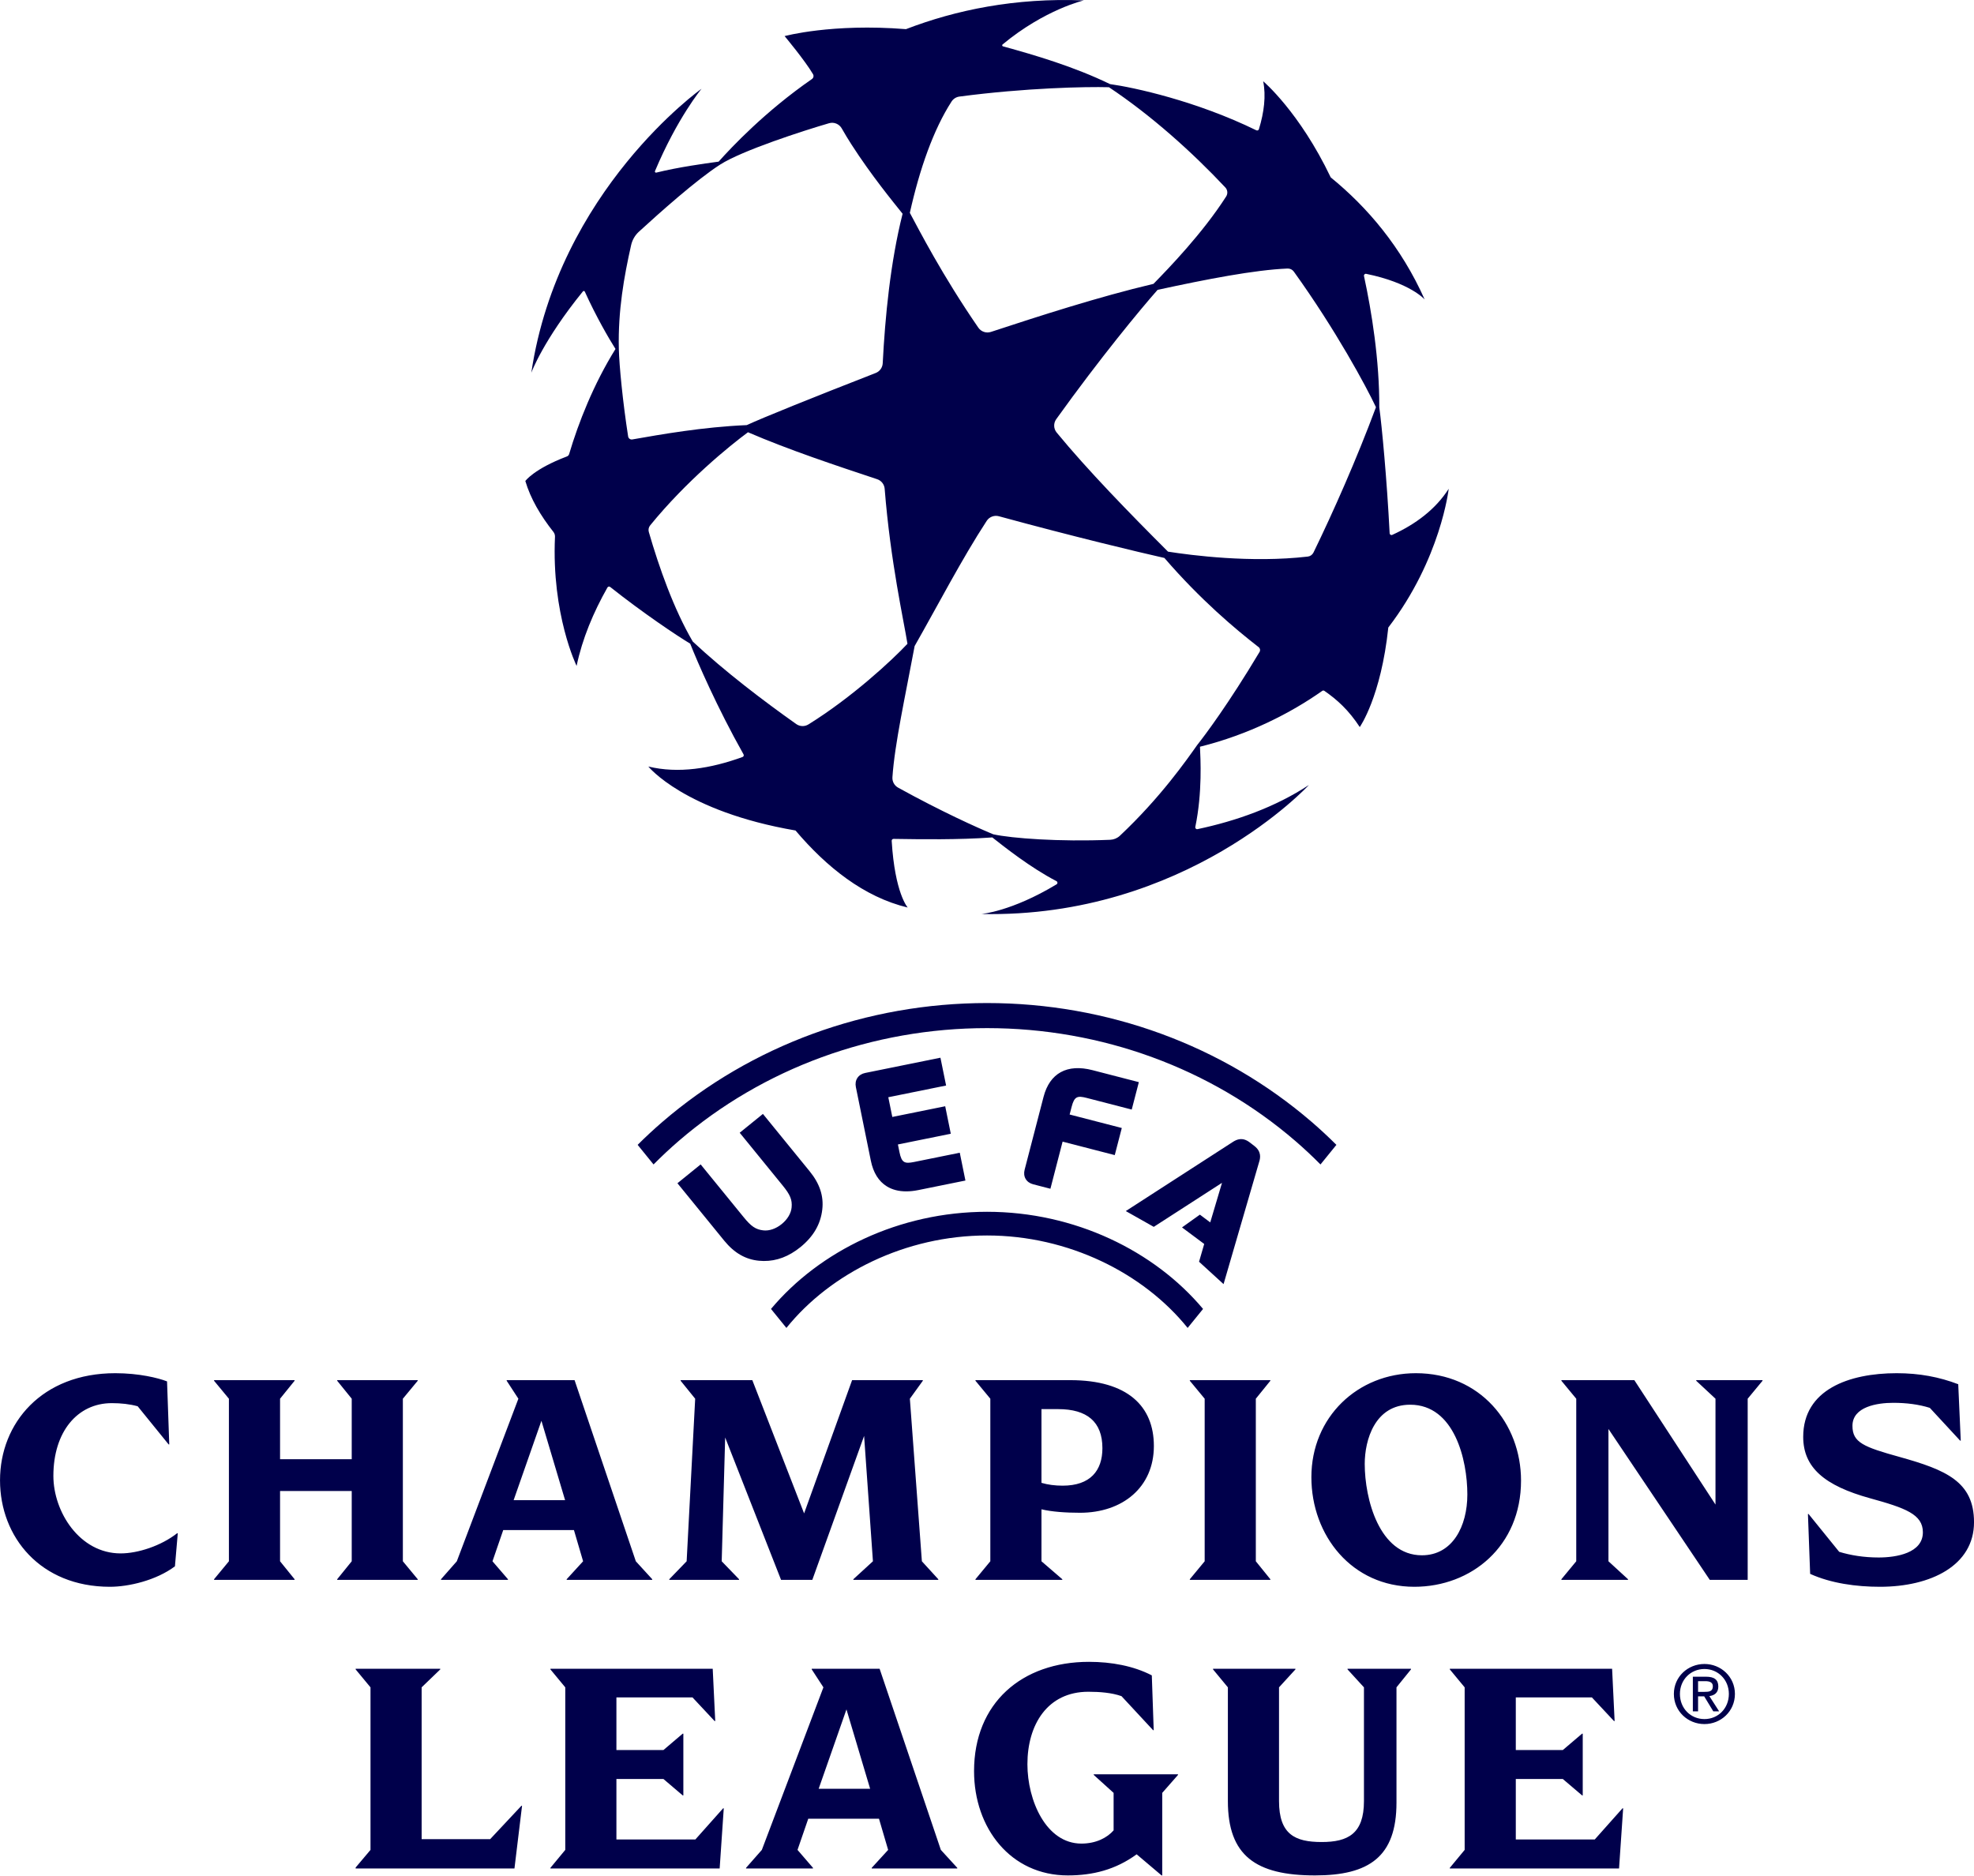
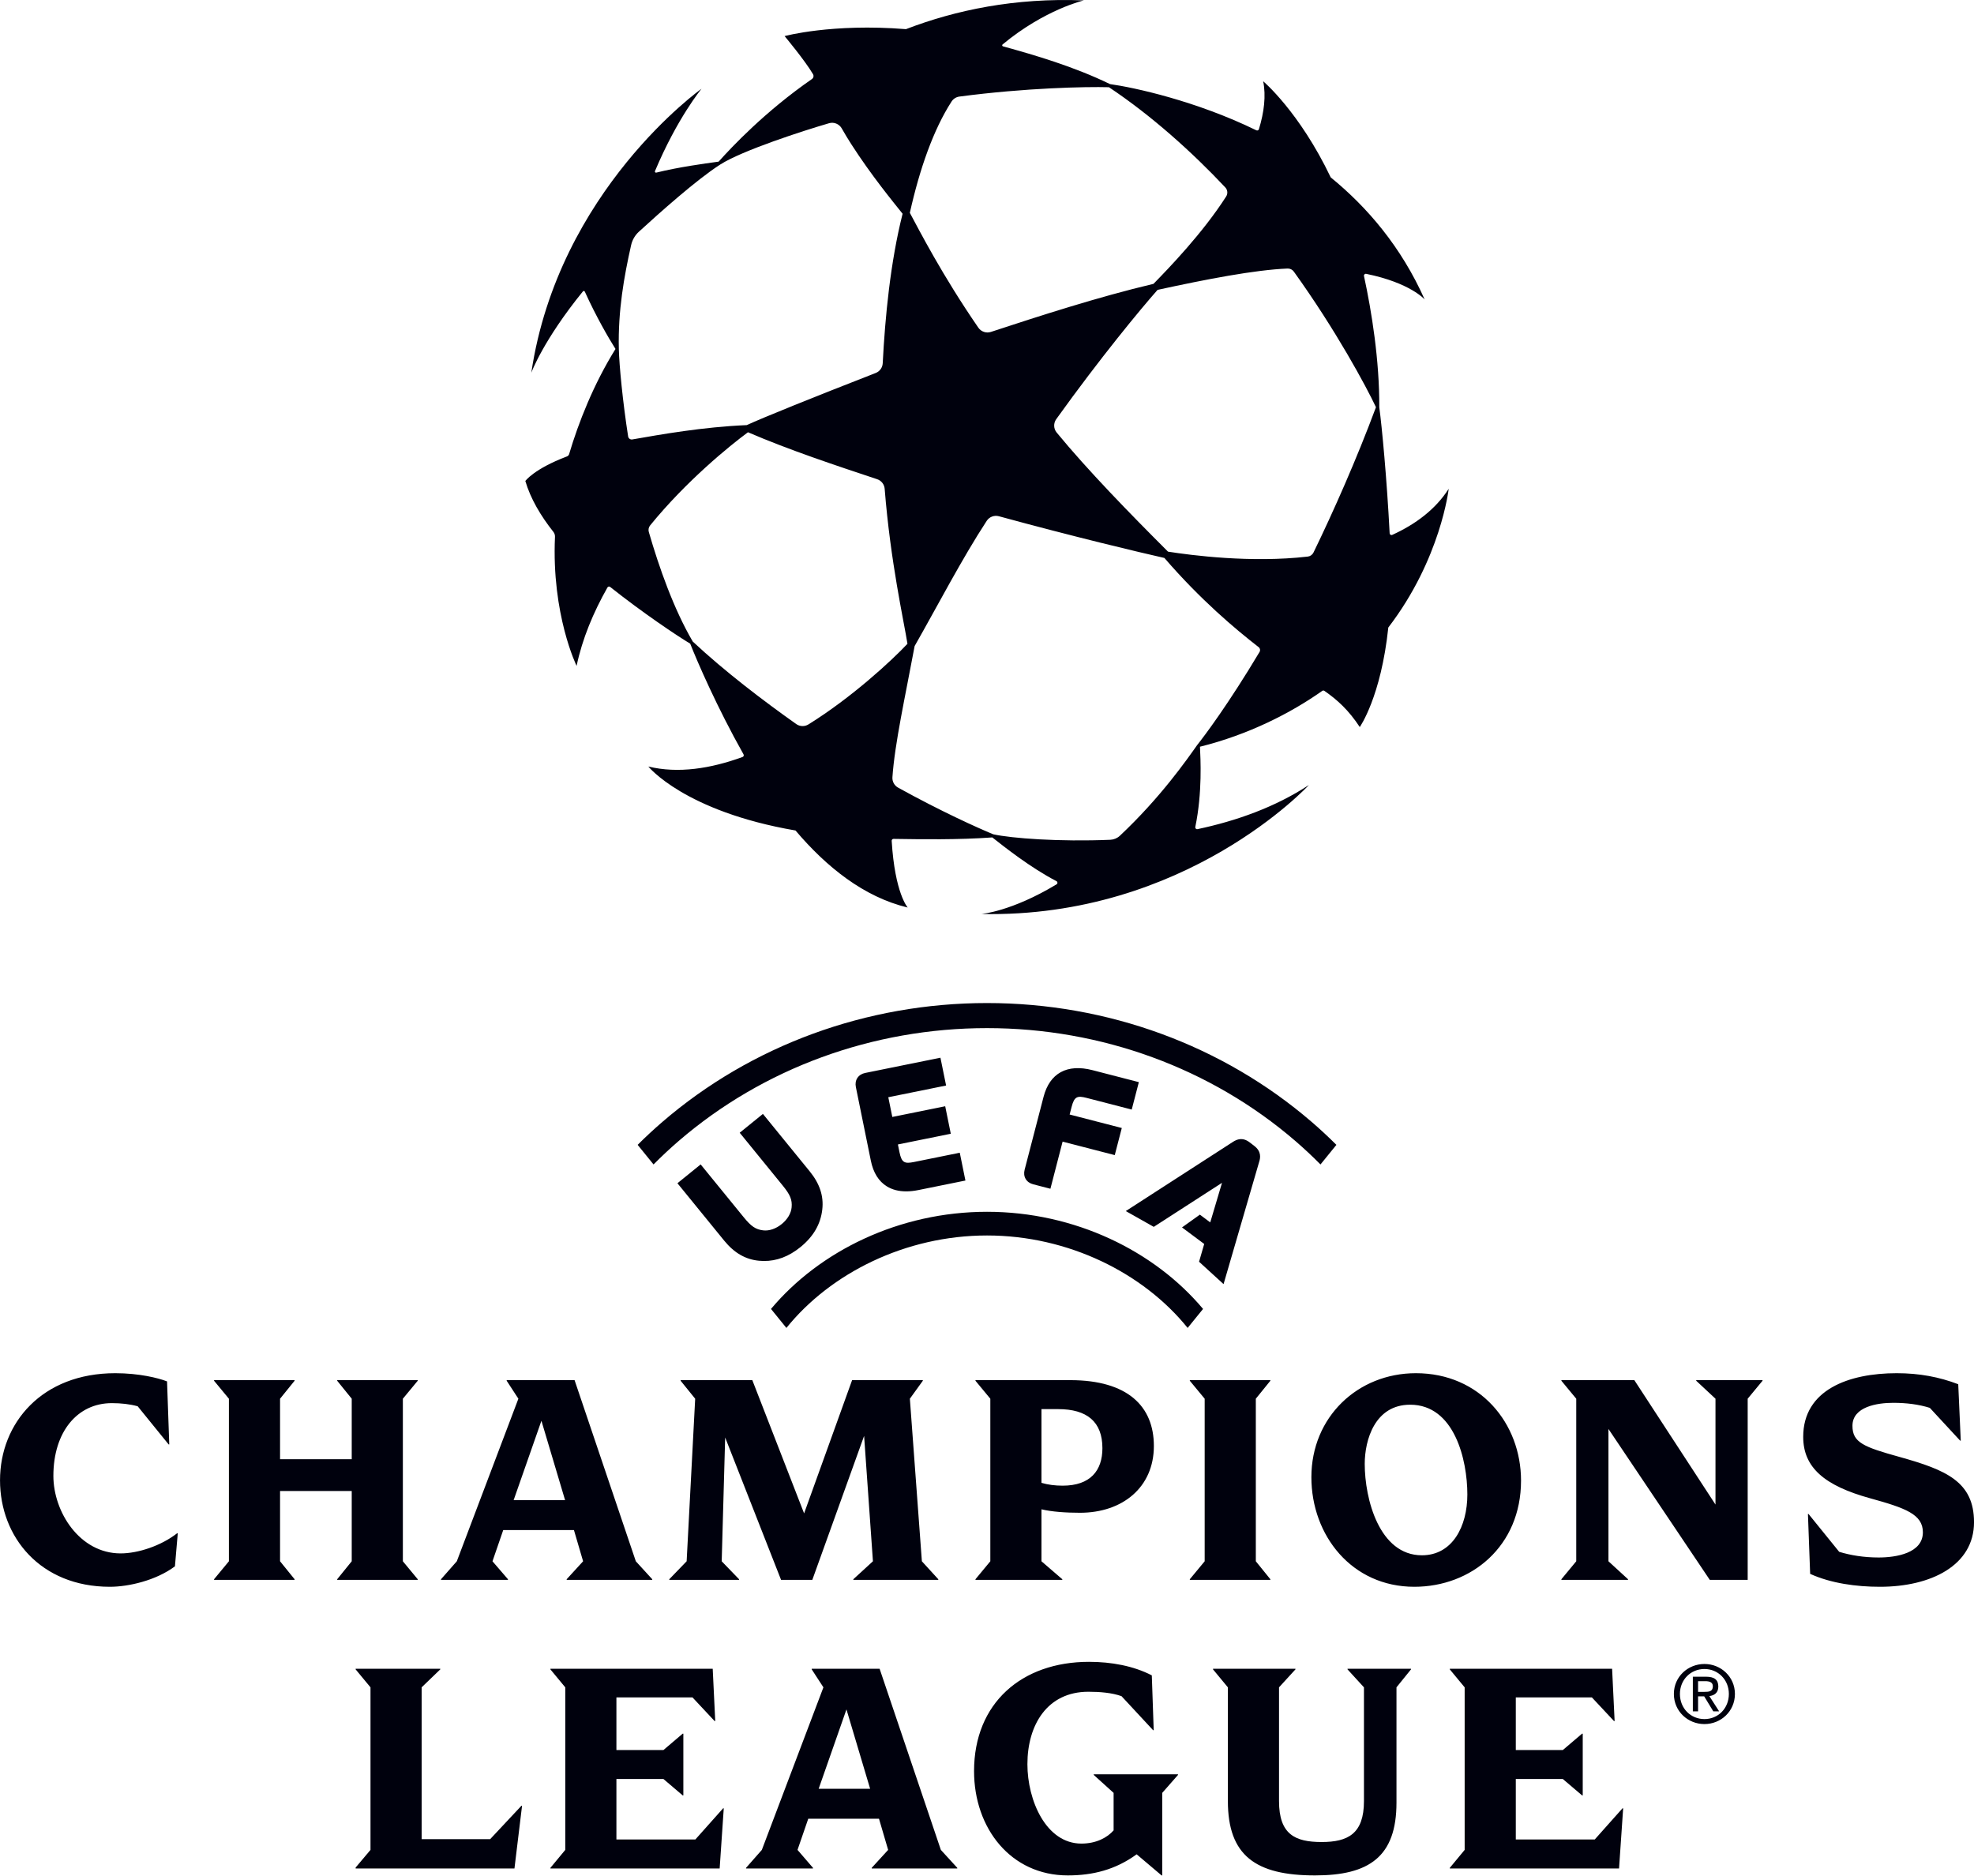
<svg xmlns="http://www.w3.org/2000/svg" width="220.5" height="209.5" fill="none" version="1.1" viewBox="0 0 441 419">
-   <path d="m293.44 123.44c-0.244 0.5-0.727 0.845-1.281 0.909-12.628 1.465-26.046-0.291-31.219-1.103-8.636-8.628-17.985-18.225-24.877-26.612-0.707-0.859-0.741-2.088-0.091-2.992 9.829-13.703 18.83-24.576 22.635-28.881 10.872-2.369 21.713-4.467 29.034-4.766 0.553-0.022 1.079 0.232 1.403 0.681 9.437 13.126 16.187 25.703 18.353 30.299-4.333 11.642-9.546 23.403-13.957 32.466zm-12.048 22.208c-6.961 11.654-12.249 18.68-13.944 20.816-2.3 3.247-8.163 11.706-17.271 20.262-0.581 0.546-1.339 0.86-2.138 0.895-11.406 0.475-22.011-0.325-26.141-1.226-3.497-1.446-11.636-5.106-21.256-10.425-0.839-0.463-1.333-1.367-1.27-2.321 0.502-7.457 2.868-18.079 4.961-29.312 5.175-9.087 10.54-19.455 16.103-27.971 0.586-0.896 1.683-1.313 2.718-1.03 16.657 4.547 31.111 8 36.979 9.32 8.035 9.317 15.821 15.868 21.059 19.929 0.326 0.253 0.41 0.709 0.2 1.063zm-100.78 16.195c-0.844 0.523-1.919 0.495-2.73-0.079-7.253-5.134-15.907-11.695-23.115-18.43-4.252-7.266-7.531-16.565-9.82-24.484-0.148-0.51-0.034-1.062 0.302-1.473 8.088-9.943 17.795-17.81 21.853-20.805 9.155 3.949 19.663 7.433 28.855 10.49 0.94 0.312 1.604 1.155 1.682 2.14 1.296 16.352 4.292 29.576 5.092 34.629-3.432 3.667-12.4 11.98-22.119 18.012zm-40.286-64.342c-1.2-7.719-1.989-15.826-2.076-19.539-0.199-8.573 1.163-16.166 2.745-23.196 0.26-1.151 0.857-2.194 1.728-2.991 4.595-4.209 12.904-11.634 18.148-14.997 4.943-3.169 18.681-7.604 24.346-9.249 1.098-0.32 2.268 0.168 2.833 1.161 0.681 1.196 1.393 2.384 2.148 3.554 4.46 6.943 9.375 12.92 11.445 15.509-2.744 10.894-3.91 23.109-4.441 33.413-0.05 0.967-0.666 1.813-1.569 2.166-14.333 5.591-25.166 9.965-28.806 11.645-9.848 0.415-19.228 2.094-25.559 3.2-0.449 0.079-0.872-0.226-0.942-0.674zm72.254-74.816c0.392-0.608 1.034-1.014 1.752-1.109 14.739-1.947 28.224-2.233 33.407-2.09 9.432 6.272 18.649 14.547 26.005 22.395 0.515 0.55 0.592 1.378 0.185 2.014-5.249 8.209-12.883 16.09-16.236 19.522-12.436 2.943-25.62 7.227-36.321 10.739-1.041 0.341-2.185-0.046-2.807-0.948-8.12-11.794-13.28-21.905-15.303-25.656 2.196-9.833 5.267-18.589 9.318-24.865zm98.455 96.817c-0.264 0.119-0.567-0.067-0.582-0.355-0.618-12.107-1.732-23.871-2.315-28.173 0.047-10.456-1.687-21.306-3.417-29.306-0.062-0.289 0.194-0.548 0.485-0.489 9.894 2.02 13.07 5.724 13.07 5.724-5.238-11.741-12.785-20.589-20.988-27.276-7.013-14.68-15.085-21.47-15.085-21.47 0.653 3.247 0.203 6.919-0.954 10.709-0.073 0.241-0.349 0.356-0.576 0.246-13.442-6.571-27.322-9.572-32.691-10.323-8.023-3.898-16.786-6.478-23.912-8.434-0.19-0.052-0.242-0.298-0.089-0.425 9.458-7.846 18.158-9.844 18.158-9.844-15.402-0.617-28.659 2.168-39.744 6.426-16.562-1.326-27.112 1.552-27.112 1.552s4.573 5.471 6.351 8.516c0.214 0.368 0.102 0.841-0.249 1.083-10.417 7.218-17.891 15.148-20.838 18.449-3.283 0.444-8.969 1.229-13.935 2.452-0.198 0.049-0.366-0.15-0.286-0.337 4.973-11.838 10.394-18.391 10.394-18.391s-31.964 22.681-38.023 63.438c0 0 2.632-7.225 11.532-18.175 0.117-0.143 0.344-0.115 0.42 0.054 2.522 5.579 5.405 10.534 6.854 12.808-4.895 7.874-8.274 16.459-10.355 23.485-0.072 0.244-0.256 0.44-0.496 0.53-7.403 2.808-9.289 5.487-9.289 5.487 1.151 3.928 3.411 7.757 6.266 11.366 0.248 0.312 0.374 0.702 0.357 1.1-0.786 17.394 4.83 28.843 4.83 28.843 1.268-6.075 3.751-11.976 6.887-17.514 0.125-0.221 0.419-0.276 0.617-0.119 7.306 5.798 14.874 10.867 17.877 12.667 1.549 3.952 5.984 14.207 11.91 24.728 0.124 0.222 0.023 0.503-0.216 0.59-7.096 2.583-14.376 3.752-21.051 2.128 0 0 8.05 10.02 32.882 14.293 6.889 8.134 15.273 14.87 25.064 17.21 0 0-2.87-3.152-3.579-14.898-0.015-0.238 0.176-0.441 0.415-0.437 6.131 0.092 14.448 0.225 22.061-0.327 2.698 2.125 8.586 6.79 14.329 9.763 0.286 0.148 0.304 0.55 0.029 0.717-10.095 6.097-16.812 6.628-16.812 6.628 45.727 0.973 73.182-28.815 73.182-28.815-7.532 4.949-16.23 8.026-24.888 9.859-0.292 0.062-0.548-0.196-0.487-0.488 1.608-7.769 1.157-15.281 1.044-17.928 10.849-2.688 20.313-7.53 27.32-12.48 0.141-0.1 0.33-0.101 0.473-2e-3 2.917 2.027 5.413 4.301 7.904 8.087 0 0 4.744-6.704 6.376-22.237 11.746-15.316 13.492-30.993 13.492-30.993-2.947 4.603-7.397 7.92-12.61 10.297zm-90.53 151.23c-19.613 0-37.407 8.757-48.261 21.705l3.443 4.242c9.857-12.24 26.626-20.656 44.818-20.656 18.194 0 34.962 8.416 44.819 20.656l3.443-4.242c-10.855-12.948-28.648-21.705-48.262-21.705zm-45.877 2.749c-1.29 1.047-2.79 1.558-4.114 1.401-1.678-0.192-2.697-0.878-4.367-2.935l-9.618-11.799-5.186 4.206 10.475 12.86c2.226 2.723 4.764 4.181 7.755 4.455 0.354 0.033 0.704 0.051 1.05 0.054 2.9 0.025 5.593-0.995 8.203-3.102 2.907-2.37 4.503-5.121 4.877-8.411 0.34-2.981-0.571-5.758-2.791-8.488l-10.473-12.856-5.186 4.206 9.614 11.805v2e-3c1.676 2.049 2.139 3.186 1.984 4.867-0.116 1.323-0.926 2.685-2.223 3.735zm35.47-37.172-16.8 3.403c-0.767 0.155-1.374 0.538-1.751 1.11-0.381 0.571-0.498 1.276-0.343 2.041l3.348 16.461c0.545 2.677 1.748 4.605 3.576 5.731 1.209 0.744 2.659 1.116 4.33 1.115 0.851-1e-3 1.76-0.099 2.722-0.294l10.5-2.126-1.263-6.214-10.215 2.07c-2.091 0.422-2.77 0.191-3.247-2.151l-0.359-1.766 11.815-2.393-1.249-6.143-11.816 2.392-0.897-4.407 12.913-2.616-1.264-6.213zm32.668 8.982 10.067 2.602 1.591-6.126-10.352-2.676c-5.674-1.467-9.56 0.653-10.94 5.968l-4.227 16.278c-0.195 0.756-0.116 1.465 0.231 2.055 0.347 0.589 0.93 1.003 1.687 1.199l3.843 0.993 2.724-10.528 11.651 3.012 1.574-6.055-11.655-3.014 0.453-1.74c0.599-2.308 1.289-2.502 3.353-1.968zm52.237 14.867 3.554-4.379c-1.765-1.762-3.602-3.472-5.516-5.12-19.887-17.131-45.648-26.564-72.536-26.564-26.887 0-52.647 9.433-72.536 26.564-1.913 1.648-3.751 3.357-5.516 5.119l3.554 4.379c1.795-1.812 3.671-3.569 5.63-5.258 18.87-16.252 43.327-25.202 68.868-25.202s49.998 8.95 68.867 25.202c1.961 1.689 3.836 3.446 5.631 5.259zm-27.13 21.732 1.153-3.969-4.96-3.698 3.994-2.855 2.313 1.734 2.627-8.839-15.244 9.836-6.249-3.528 23.911-15.441c0.922-0.596 2.183-1.121 3.779 0.104l1.022 0.786c1.611 1.238 1.381 2.656 1.066 3.615l-7.937 27.256-5.475-5.001zm-112.53 129.08h-17.634v-13.513h10.509l4.302 3.661h0.144v-13.795h-0.144l-4.302 3.661h-10.509v-11.755h17l4.938 5.28h0.14l-0.564-11.686h-36.258v0.143l3.319 4.011v36.317l-3.319 4.01v0.141h37.81l0.917-13.442h-0.143l-6.206 6.967zm6.662-89.816 12.487 31.813h6.983l11.569-32.163 1.973 28.008-4.374 4.011v0.144h18.974v-0.144l-3.665-4.011-2.684-36.317 2.894-4.011v-0.139h-15.799l-10.723 29.768-11.569-29.768h-16.011v0.139l3.246 4.011-1.907 36.317-3.876 4.011v0.144h15.585v-0.144l-3.877-4.011 0.774-27.658zm-52.504 89.745h-15.305v-33.922l4.163-4.011v-0.143h-18.907v0.143l3.319 4.011v36.317l-3.319 3.939v0.212h35.48l1.695-14.003h-0.144l-6.983 7.457zm-34.17-58.076v0.144h17.989v-0.144l-3.319-4.011v-36.317l3.319-4.011v-0.139h-17.989v0.139l3.246 4.011v13.514h-16.011v-13.514l3.246-4.011v-0.139h-17.988v0.139l3.316 4.011v36.317l-3.316 4.011v0.144h17.988v-0.144l-3.246-4.011v-15.694h16.011v15.694l-3.246 4.011zm280.94 58.147h-17.635v-13.513h10.508l4.303 3.661h0.143v-13.795h-0.143l-4.303 3.661h-10.508v-11.755h17.001l4.936 5.28h0.14l-0.562-11.686h-36.258v0.143l3.318 4.011v36.317l-3.318 4.01v0.141h37.809l0.918-13.442h-0.144l-6.205 6.967zm-161.88-11.332-5.288-17.732-6.209 17.732h11.497zm15.8 13.656 3.668 4.01v0.141h-19.113v-0.141l3.668-4.01-2.045-6.967h-15.8l-2.401 6.967 3.457 4.01v0.141h-14.953v-0.141l3.528-4.01 13.754-36.317-2.611-4.011v-0.143h15.165l13.683 40.471zm-183.24-66.24c-9.172 0-15.026-9.292-15.026-17.317 0-9.852 5.36-16.255 13.049-16.255 2.045 0 4.022 0.211 5.786 0.7l6.911 8.519h0.142l-0.494-14.077c-1.977-0.773-6.277-1.831-11.569-1.831-16.362 0-25.745 11.122-25.745 23.931 0 12.67 9.028 23.787 24.546 23.787 4.162 0 10.299-1.405 14.531-4.572l0.634-7.39h-0.14c-3.596 2.814-8.749 4.505-12.626 4.505zm256.85 5.769-3.245-4.011v-36.317l3.245-4.011v-0.139h-17.988v0.139l3.316 4.011v36.317l-3.316 4.011v0.144h17.988v-0.144zm-39.458 43.719 4.442 4.015v8.375c-1.412 1.617-3.88 2.953-7.193 2.953-7.901 0-12.063-9.641-12.063-17.735 0-8.798 4.446-16.187 13.614-16.187 2.539 0 5.22 0.212 7.405 0.983l7.055 7.6h0.14l-0.424-12.244c-4.09-2.112-9.028-3.023-14.036-3.023-15.023 0-25.675 9.219-25.675 24.42 0 12.736 8.183 23.297 20.949 23.297 5.574 0 10.651-1.269 15.377-4.715l5.57 4.715h0.144v-18.439l3.525-4.015v-0.14h-18.83v0.14zm-11.675-65.253c1.412 0.422 3.032 0.632 4.726 0.632 6.209 0 8.889-3.378 8.889-8.376 0-5.913-3.457-8.726-9.878-8.726h-3.737v16.47zm-11.425 17.523v-36.317l-3.318-4.011v-0.139h21.163c12.838 0 18.692 5.837 18.692 14.711 0 9.218-6.983 14.918-16.505 14.918-3.103 0-6.278-0.212-8.607-0.773v11.611l4.655 4.011v0.144h-19.398v-0.144l3.318-4.011zm106.57-14.921c0-7.74-2.891-20.058-12.769-20.058-7.9 0-10.157 7.882-10.157 13.23 0 7.814 3.246 20.412 12.77 20.412 6.839 0 10.156-6.477 10.156-13.584zm-11.851 20.62c-13.966 0-22.994-11.472-22.994-24.488 0-13.445 10.368-23.23 23.348-23.23 14.317 0 23.488 11.193 23.488 24.002 0 14.639-11.074 23.716-23.842 23.716zm-14.917 18.455 3.669 4.011v25.41c0 7.318-3.597 9.148-9.452 9.148-5.926 0-9.522-1.691-9.522-9.148v-25.41l3.668-4.011v-0.143h-18.412v0.143l3.317 4.011v25.41c0 12.172 6.207 16.609 19.466 16.609 12.063 0 18.2-4.154 18.2-16.259v-25.76l3.242-4.011v-0.143h-14.176v0.143zm85.191 5.483c0-3.172-2.411-5.57-5.453-5.57-3.075 0-5.482 2.398-5.482 5.57 0 3.237 2.407 5.619 5.482 5.619 3.042 0 5.453-2.382 5.453-5.619zm1.353 0c0 3.894-3.143 6.734-6.806 6.734-3.695 0-6.833-2.84-6.833-6.734 0-3.847 3.138-6.691 6.833-6.691 3.663 0 6.806 2.844 6.806 6.691zm-6.816-0.464c0.992 0 1.885-0.054 1.885-1.249 0-0.963-0.872-1.137-1.699-1.137h-1.603v2.386h1.417zm1.102 0.947 2.19 3.41h-1.306l-2.039-3.355h-1.364v3.355h-1.167v-7.74h2.954c1.834 0 2.737 0.675 2.737 2.199 0 1.386-0.872 1.984-2.005 2.131zm-2.932-70.448 4.304 4.011v23.648l-18.13-27.798h-16.294v0.139l3.317 4.011v36.317l-3.317 4.011v0.144h14.883v-0.144l-4.371-4.011v-29.561l22.639 33.716h8.466v-40.472l3.314-4.011v-0.139h-14.811v0.139zm45.484 17.034c-8.112-2.252-10.58-3.238-10.58-6.967 0-4.293 5.574-5.14 9.1-5.14 2.963 0 5.714 0.35 8.183 1.126l6.771 7.321h0.14l-0.563-12.601c-4.235-1.616-8.677-2.464-13.754-2.464-10.652 0-20.88 3.661-20.88 14.221 0 6.825 4.726 10.907 14.954 13.724 7.901 2.181 11.781 3.587 11.781 7.6 0 4.644-5.926 5.628-9.878 5.628-3.314 0-6.277-0.491-8.818-1.266l-6.839-8.445h-0.143l0.494 13.371c4.658 2.112 10.3 2.885 15.588 2.885 11.427 0 21.021-4.783 21.021-14.425 0-9.08-6.277-11.683-16.577-14.568zm-309.68 9.641h11.497l-5.288-17.737-6.209 17.737zm-1.268 17.808h-14.954v-0.144l3.529-4.011 13.754-36.317-2.611-4.011v-0.139h15.164l13.684 40.467 3.668 4.011v0.144h-19.114v-0.144l3.669-4.011-2.046-6.967h-15.8l-2.4 6.967 3.457 4.011v0.144z" fill="#00004b" />
+   <path d="m293.44 123.44c-0.244 0.5-0.727 0.845-1.281 0.909-12.628 1.465-26.046-0.291-31.219-1.103-8.636-8.628-17.985-18.225-24.877-26.612-0.707-0.859-0.741-2.088-0.091-2.992 9.829-13.703 18.83-24.576 22.635-28.881 10.872-2.369 21.713-4.467 29.034-4.766 0.553-0.022 1.079 0.232 1.403 0.681 9.437 13.126 16.187 25.703 18.353 30.299-4.333 11.642-9.546 23.403-13.957 32.466zm-12.048 22.208c-6.961 11.654-12.249 18.68-13.944 20.816-2.3 3.247-8.163 11.706-17.271 20.262-0.581 0.546-1.339 0.86-2.138 0.895-11.406 0.475-22.011-0.325-26.141-1.226-3.497-1.446-11.636-5.106-21.256-10.425-0.839-0.463-1.333-1.367-1.27-2.321 0.502-7.457 2.868-18.079 4.961-29.312 5.175-9.087 10.54-19.455 16.103-27.971 0.586-0.896 1.683-1.313 2.718-1.03 16.657 4.547 31.111 8 36.979 9.32 8.035 9.317 15.821 15.868 21.059 19.929 0.326 0.253 0.41 0.709 0.2 1.063zm-100.78 16.195c-0.844 0.523-1.919 0.495-2.73-0.079-7.253-5.134-15.907-11.695-23.115-18.43-4.252-7.266-7.531-16.565-9.82-24.484-0.148-0.51-0.034-1.062 0.302-1.473 8.088-9.943 17.795-17.81 21.853-20.805 9.155 3.949 19.663 7.433 28.855 10.49 0.94 0.312 1.604 1.155 1.682 2.14 1.296 16.352 4.292 29.576 5.092 34.629-3.432 3.667-12.4 11.98-22.119 18.012zm-40.286-64.342c-1.2-7.719-1.989-15.826-2.076-19.539-0.199-8.573 1.163-16.166 2.745-23.196 0.26-1.151 0.857-2.194 1.728-2.991 4.595-4.209 12.904-11.634 18.148-14.997 4.943-3.169 18.681-7.604 24.346-9.249 1.098-0.32 2.268 0.168 2.833 1.161 0.681 1.196 1.393 2.384 2.148 3.554 4.46 6.943 9.375 12.92 11.445 15.509-2.744 10.894-3.91 23.109-4.441 33.413-0.05 0.967-0.666 1.813-1.569 2.166-14.333 5.591-25.166 9.965-28.806 11.645-9.848 0.415-19.228 2.094-25.559 3.2-0.449 0.079-0.872-0.226-0.942-0.674zm72.254-74.816c0.392-0.608 1.034-1.014 1.752-1.109 14.739-1.947 28.224-2.233 33.407-2.09 9.432 6.272 18.649 14.547 26.005 22.395 0.515 0.55 0.592 1.378 0.185 2.014-5.249 8.209-12.883 16.09-16.236 19.522-12.436 2.943-25.62 7.227-36.321 10.739-1.041 0.341-2.185-0.046-2.807-0.948-8.12-11.794-13.28-21.905-15.303-25.656 2.196-9.833 5.267-18.589 9.318-24.865zm98.455 96.817c-0.264 0.119-0.567-0.067-0.582-0.355-0.618-12.107-1.732-23.871-2.315-28.173 0.047-10.456-1.687-21.306-3.417-29.306-0.062-0.289 0.194-0.548 0.485-0.489 9.894 2.02 13.07 5.724 13.07 5.724-5.238-11.741-12.785-20.589-20.988-27.276-7.013-14.68-15.085-21.47-15.085-21.47 0.653 3.247 0.203 6.919-0.954 10.709-0.073 0.241-0.349 0.356-0.576 0.246-13.442-6.571-27.322-9.572-32.691-10.323-8.023-3.898-16.786-6.478-23.912-8.434-0.19-0.052-0.242-0.298-0.089-0.425 9.458-7.846 18.158-9.844 18.158-9.844-15.402-0.617-28.659 2.168-39.744 6.426-16.562-1.326-27.112 1.552-27.112 1.552s4.573 5.471 6.351 8.516c0.214 0.368 0.102 0.841-0.249 1.083-10.417 7.218-17.891 15.148-20.838 18.449-3.283 0.444-8.969 1.229-13.935 2.452-0.198 0.049-0.366-0.15-0.286-0.337 4.973-11.838 10.394-18.391 10.394-18.391s-31.964 22.681-38.023 63.438c0 0 2.632-7.225 11.532-18.175 0.117-0.143 0.344-0.115 0.42 0.054 2.522 5.579 5.405 10.534 6.854 12.808-4.895 7.874-8.274 16.459-10.355 23.485-0.072 0.244-0.256 0.44-0.496 0.53-7.403 2.808-9.289 5.487-9.289 5.487 1.151 3.928 3.411 7.757 6.266 11.366 0.248 0.312 0.374 0.702 0.357 1.1-0.786 17.394 4.83 28.843 4.83 28.843 1.268-6.075 3.751-11.976 6.887-17.514 0.125-0.221 0.419-0.276 0.617-0.119 7.306 5.798 14.874 10.867 17.877 12.667 1.549 3.952 5.984 14.207 11.91 24.728 0.124 0.222 0.023 0.503-0.216 0.59-7.096 2.583-14.376 3.752-21.051 2.128 0 0 8.05 10.02 32.882 14.293 6.889 8.134 15.273 14.87 25.064 17.21 0 0-2.87-3.152-3.579-14.898-0.015-0.238 0.176-0.441 0.415-0.437 6.131 0.092 14.448 0.225 22.061-0.327 2.698 2.125 8.586 6.79 14.329 9.763 0.286 0.148 0.304 0.55 0.029 0.717-10.095 6.097-16.812 6.628-16.812 6.628 45.727 0.973 73.182-28.815 73.182-28.815-7.532 4.949-16.23 8.026-24.888 9.859-0.292 0.062-0.548-0.196-0.487-0.488 1.608-7.769 1.157-15.281 1.044-17.928 10.849-2.688 20.313-7.53 27.32-12.48 0.141-0.1 0.33-0.101 0.473-2e-3 2.917 2.027 5.413 4.301 7.904 8.087 0 0 4.744-6.704 6.376-22.237 11.746-15.316 13.492-30.993 13.492-30.993-2.947 4.603-7.397 7.92-12.61 10.297zm-90.53 151.23c-19.613 0-37.407 8.757-48.261 21.705l3.443 4.242c9.857-12.24 26.626-20.656 44.818-20.656 18.194 0 34.962 8.416 44.819 20.656l3.443-4.242c-10.855-12.948-28.648-21.705-48.262-21.705zm-45.877 2.749c-1.29 1.047-2.79 1.558-4.114 1.401-1.678-0.192-2.697-0.878-4.367-2.935l-9.618-11.799-5.186 4.206 10.475 12.86c2.226 2.723 4.764 4.181 7.755 4.455 0.354 0.033 0.704 0.051 1.05 0.054 2.9 0.025 5.593-0.995 8.203-3.102 2.907-2.37 4.503-5.121 4.877-8.411 0.34-2.981-0.571-5.758-2.791-8.488l-10.473-12.856-5.186 4.206 9.614 11.805v2e-3c1.676 2.049 2.139 3.186 1.984 4.867-0.116 1.323-0.926 2.685-2.223 3.735zm35.47-37.172-16.8 3.403c-0.767 0.155-1.374 0.538-1.751 1.11-0.381 0.571-0.498 1.276-0.343 2.041l3.348 16.461c0.545 2.677 1.748 4.605 3.576 5.731 1.209 0.744 2.659 1.116 4.33 1.115 0.851-1e-3 1.76-0.099 2.722-0.294l10.5-2.126-1.263-6.214-10.215 2.07c-2.091 0.422-2.77 0.191-3.247-2.151l-0.359-1.766 11.815-2.393-1.249-6.143-11.816 2.392-0.897-4.407 12.913-2.616-1.264-6.213zm32.668 8.982 10.067 2.602 1.591-6.126-10.352-2.676c-5.674-1.467-9.56 0.653-10.94 5.968l-4.227 16.278c-0.195 0.756-0.116 1.465 0.231 2.055 0.347 0.589 0.93 1.003 1.687 1.199l3.843 0.993 2.724-10.528 11.651 3.012 1.574-6.055-11.655-3.014 0.453-1.74c0.599-2.308 1.289-2.502 3.353-1.968zm52.237 14.867 3.554-4.379c-1.765-1.762-3.602-3.472-5.516-5.12-19.887-17.131-45.648-26.564-72.536-26.564-26.887 0-52.647 9.433-72.536 26.564-1.913 1.648-3.751 3.357-5.516 5.119l3.554 4.379c1.795-1.812 3.671-3.569 5.63-5.258 18.87-16.252 43.327-25.202 68.868-25.202s49.998 8.95 68.867 25.202c1.961 1.689 3.836 3.446 5.631 5.259zm-27.13 21.732 1.153-3.969-4.96-3.698 3.994-2.855 2.313 1.734 2.627-8.839-15.244 9.836-6.249-3.528 23.911-15.441c0.922-0.596 2.183-1.121 3.779 0.104l1.022 0.786c1.611 1.238 1.381 2.656 1.066 3.615l-7.937 27.256-5.475-5.001zm-112.53 129.08h-17.634v-13.513h10.509l4.302 3.661h0.144v-13.795h-0.144l-4.302 3.661h-10.509v-11.755h17l4.938 5.28h0.14l-0.564-11.686h-36.258v0.143l3.319 4.011v36.317l-3.319 4.01v0.141h37.81l0.917-13.442h-0.143l-6.206 6.967zm6.662-89.816 12.487 31.813h6.983l11.569-32.163 1.973 28.008-4.374 4.011v0.144h18.974v-0.144l-3.665-4.011-2.684-36.317 2.894-4.011v-0.139h-15.799l-10.723 29.768-11.569-29.768h-16.011v0.139l3.246 4.011-1.907 36.317-3.876 4.011v0.144h15.585v-0.144l-3.877-4.011 0.774-27.658zm-52.504 89.745h-15.305v-33.922l4.163-4.011v-0.143h-18.907v0.143l3.319 4.011v36.317l-3.319 3.939v0.212h35.48l1.695-14.003h-0.144l-6.983 7.457zm-34.17-58.076v0.144h17.989v-0.144l-3.319-4.011v-36.317l3.319-4.011v-0.139h-17.989v0.139l3.246 4.011v13.514h-16.011v-13.514l3.246-4.011v-0.139h-17.988v0.139l3.316 4.011v36.317l-3.316 4.011v0.144h17.988v-0.144l-3.246-4.011v-15.694h16.011v15.694l-3.246 4.011zm280.94 58.147h-17.635v-13.513h10.508l4.303 3.661h0.143v-13.795h-0.143l-4.303 3.661h-10.508v-11.755h17.001l4.936 5.28h0.14l-0.562-11.686h-36.258v0.143l3.318 4.011v36.317l-3.318 4.01v0.141h37.809l0.918-13.442h-0.144l-6.205 6.967zm-161.88-11.332-5.288-17.732-6.209 17.732h11.497zm15.8 13.656 3.668 4.01v0.141h-19.113v-0.141l3.668-4.01-2.045-6.967h-15.8l-2.401 6.967 3.457 4.01v0.141h-14.953v-0.141l3.528-4.01 13.754-36.317-2.611-4.011v-0.143h15.165l13.683 40.471zm-183.24-66.24c-9.172 0-15.026-9.292-15.026-17.317 0-9.852 5.36-16.255 13.049-16.255 2.045 0 4.022 0.211 5.786 0.7l6.911 8.519h0.142l-0.494-14.077c-1.977-0.773-6.277-1.831-11.569-1.831-16.362 0-25.745 11.122-25.745 23.931 0 12.67 9.028 23.787 24.546 23.787 4.162 0 10.299-1.405 14.531-4.572l0.634-7.39h-0.14c-3.596 2.814-8.749 4.505-12.626 4.505zm256.85 5.769-3.245-4.011v-36.317l3.245-4.011v-0.139h-17.988v0.139l3.316 4.011v36.317l-3.316 4.011v0.144h17.988v-0.144zm-39.458 43.719 4.442 4.015v8.375c-1.412 1.617-3.88 2.953-7.193 2.953-7.901 0-12.063-9.641-12.063-17.735 0-8.798 4.446-16.187 13.614-16.187 2.539 0 5.22 0.212 7.405 0.983l7.055 7.6h0.14l-0.424-12.244c-4.09-2.112-9.028-3.023-14.036-3.023-15.023 0-25.675 9.219-25.675 24.42 0 12.736 8.183 23.297 20.949 23.297 5.574 0 10.651-1.269 15.377-4.715l5.57 4.715h0.144v-18.439l3.525-4.015v-0.14h-18.83v0.14zm-11.675-65.253c1.412 0.422 3.032 0.632 4.726 0.632 6.209 0 8.889-3.378 8.889-8.376 0-5.913-3.457-8.726-9.878-8.726h-3.737v16.47zm-11.425 17.523v-36.317l-3.318-4.011v-0.139h21.163c12.838 0 18.692 5.837 18.692 14.711 0 9.218-6.983 14.918-16.505 14.918-3.103 0-6.278-0.212-8.607-0.773v11.611l4.655 4.011v0.144h-19.398v-0.144l3.318-4.011zm106.57-14.921c0-7.74-2.891-20.058-12.769-20.058-7.9 0-10.157 7.882-10.157 13.23 0 7.814 3.246 20.412 12.77 20.412 6.839 0 10.156-6.477 10.156-13.584zm-11.851 20.62c-13.966 0-22.994-11.472-22.994-24.488 0-13.445 10.368-23.23 23.348-23.23 14.317 0 23.488 11.193 23.488 24.002 0 14.639-11.074 23.716-23.842 23.716zm-14.917 18.455 3.669 4.011v25.41c0 7.318-3.597 9.148-9.452 9.148-5.926 0-9.522-1.691-9.522-9.148v-25.41l3.668-4.011v-0.143h-18.412v0.143l3.317 4.011v25.41c0 12.172 6.207 16.609 19.466 16.609 12.063 0 18.2-4.154 18.2-16.259v-25.76l3.242-4.011v-0.143h-14.176v0.143zm85.191 5.483c0-3.172-2.411-5.57-5.453-5.57-3.075 0-5.482 2.398-5.482 5.57 0 3.237 2.407 5.619 5.482 5.619 3.042 0 5.453-2.382 5.453-5.619zm1.353 0c0 3.894-3.143 6.734-6.806 6.734-3.695 0-6.833-2.84-6.833-6.734 0-3.847 3.138-6.691 6.833-6.691 3.663 0 6.806 2.844 6.806 6.691zm-6.816-0.464c0.992 0 1.885-0.054 1.885-1.249 0-0.963-0.872-1.137-1.699-1.137h-1.603v2.386h1.417zm1.102 0.947 2.19 3.41h-1.306l-2.039-3.355h-1.364v3.355h-1.167v-7.74h2.954c1.834 0 2.737 0.675 2.737 2.199 0 1.386-0.872 1.984-2.005 2.131zm-2.932-70.448 4.304 4.011v23.648l-18.13-27.798h-16.294v0.139l3.317 4.011v36.317l-3.317 4.011v0.144h14.883v-0.144l-4.371-4.011v-29.561l22.639 33.716h8.466v-40.472l3.314-4.011v-0.139h-14.811v0.139zm45.484 17.034c-8.112-2.252-10.58-3.238-10.58-6.967 0-4.293 5.574-5.14 9.1-5.14 2.963 0 5.714 0.35 8.183 1.126l6.771 7.321h0.14l-0.563-12.601c-4.235-1.616-8.677-2.464-13.754-2.464-10.652 0-20.88 3.661-20.88 14.221 0 6.825 4.726 10.907 14.954 13.724 7.901 2.181 11.781 3.587 11.781 7.6 0 4.644-5.926 5.628-9.878 5.628-3.314 0-6.277-0.491-8.818-1.266l-6.839-8.445h-0.143l0.494 13.371c4.658 2.112 10.3 2.885 15.588 2.885 11.427 0 21.021-4.783 21.021-14.425 0-9.08-6.277-11.683-16.577-14.568zm-309.68 9.641h11.497l-5.288-17.737-6.209 17.737zm-1.268 17.808h-14.954v-0.144l3.529-4.011 13.754-36.317-2.611-4.011v-0.139h15.164l13.684 40.467 3.668 4.011v0.144h-19.114v-0.144l3.669-4.011-2.046-6.967h-15.8l-2.4 6.967 3.457 4.011v0.144z" fill="#00010D" />
</svg>
